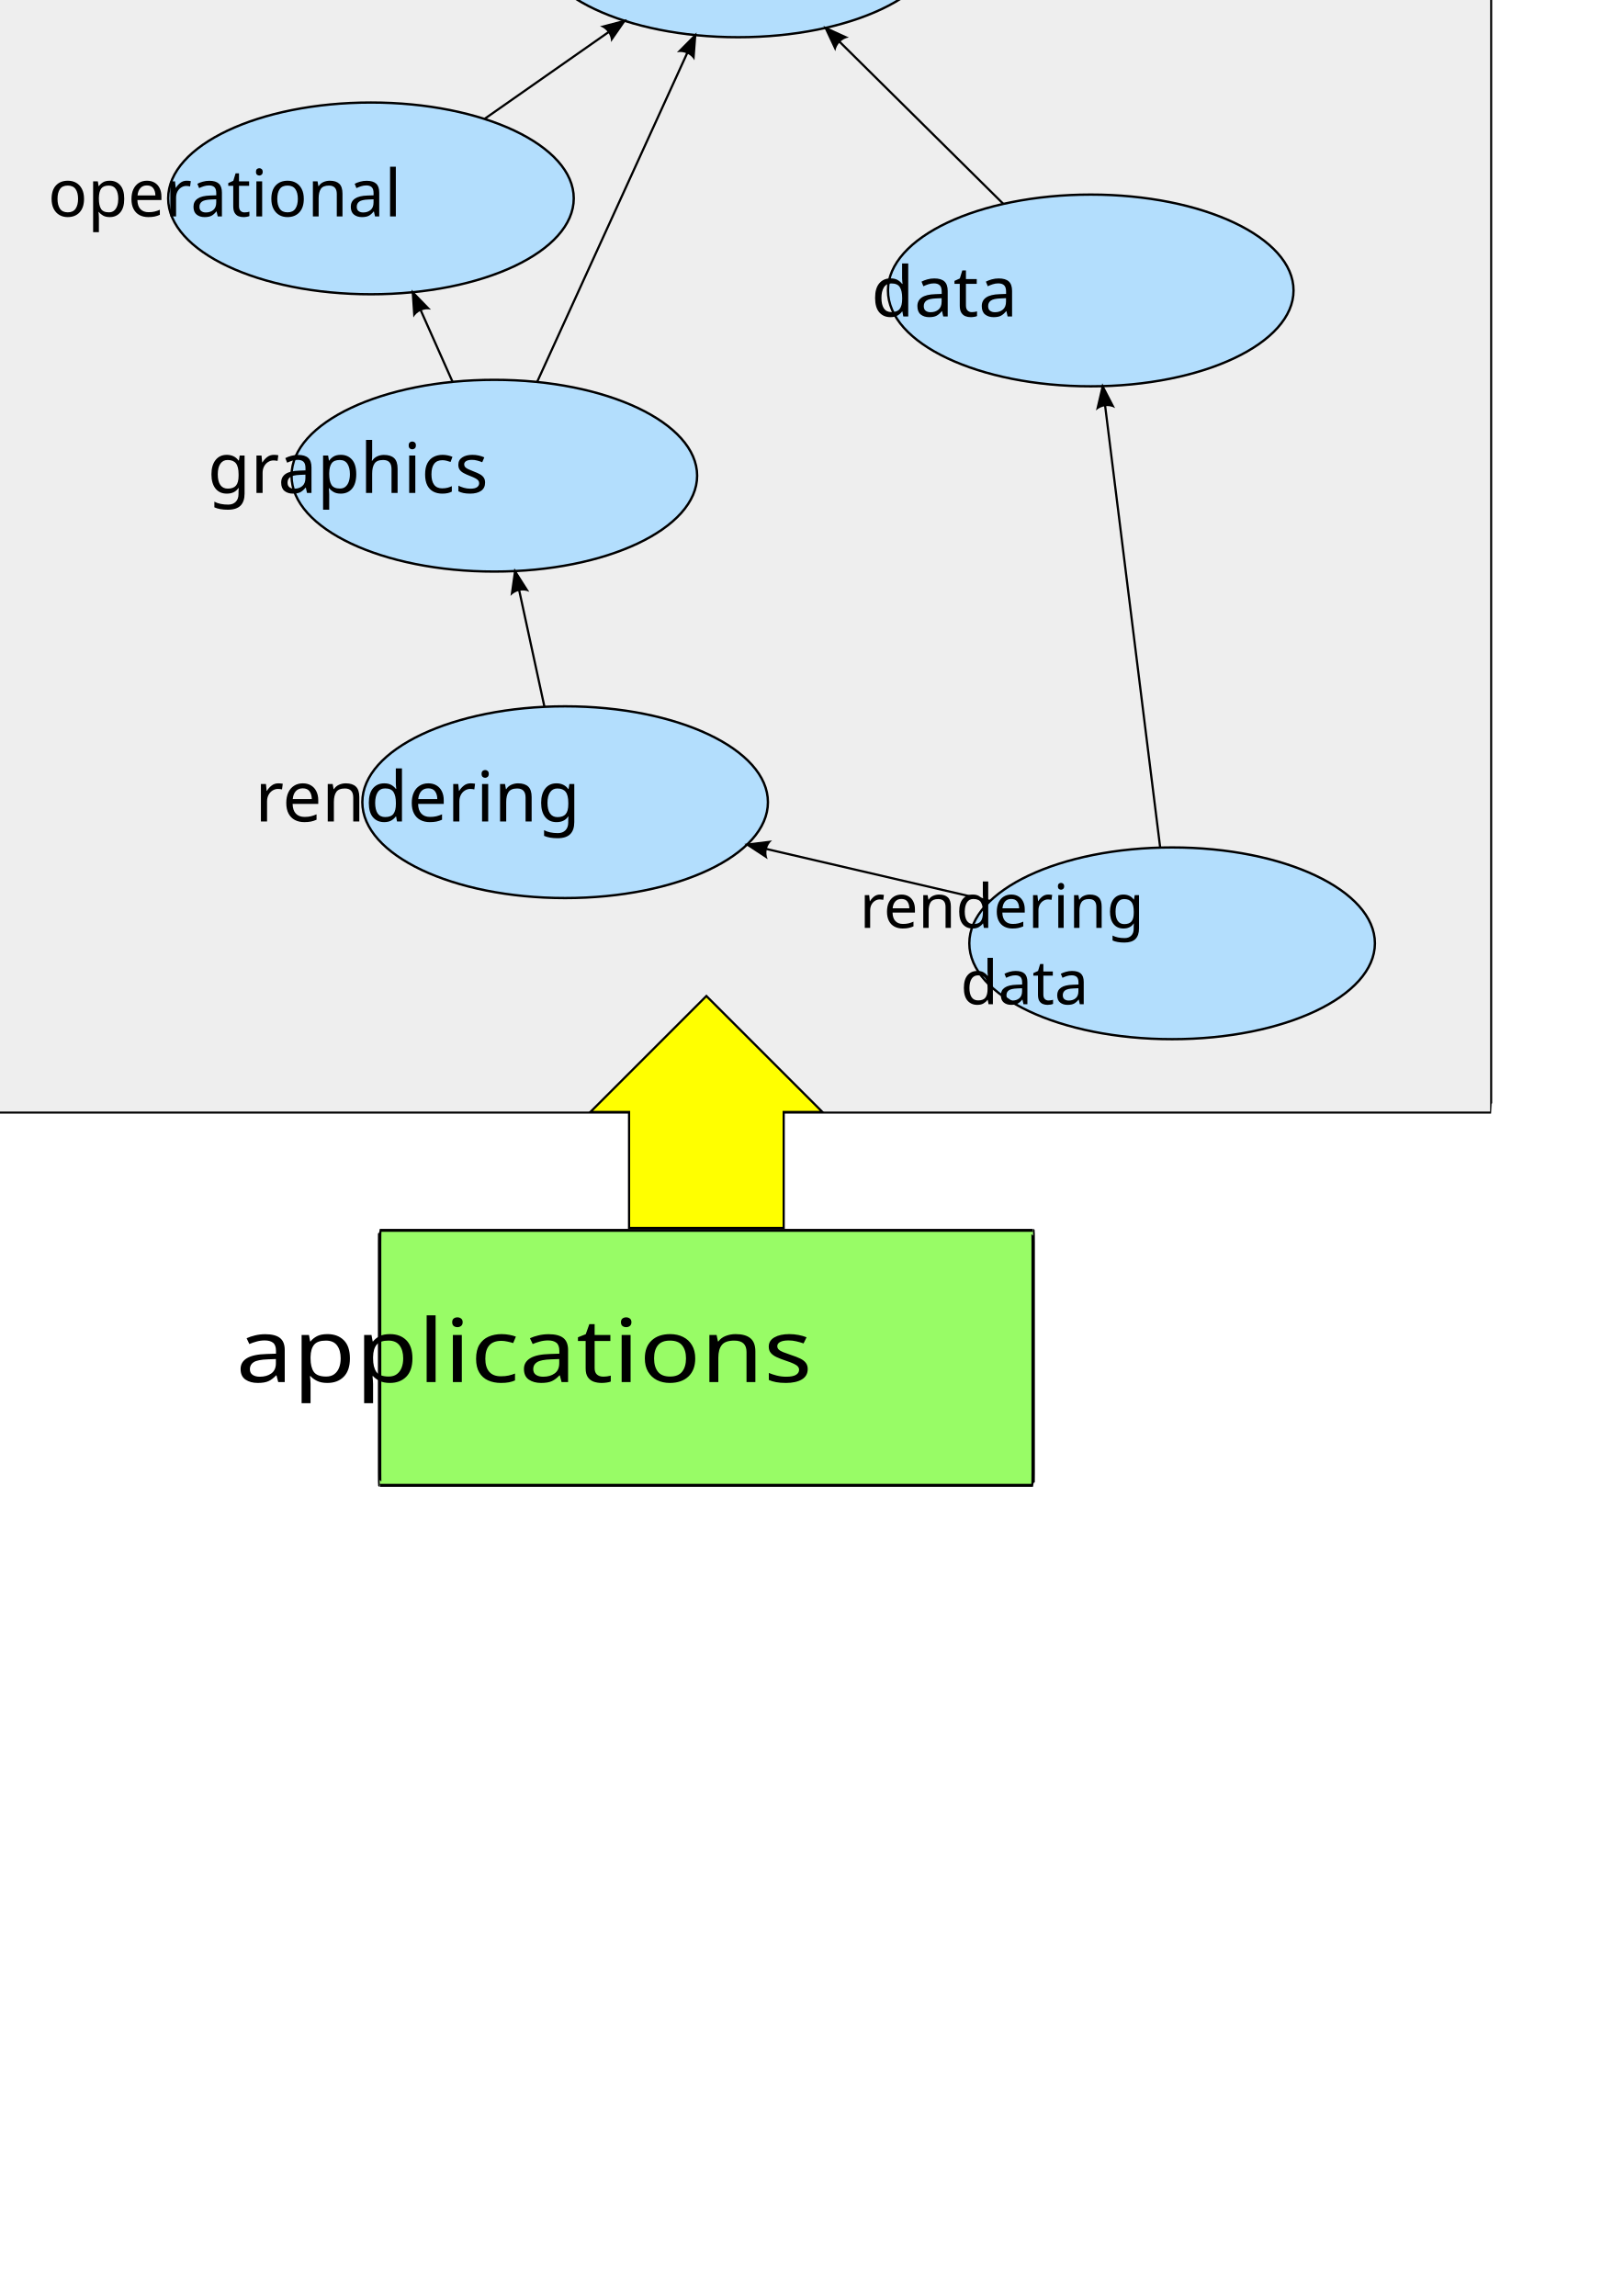
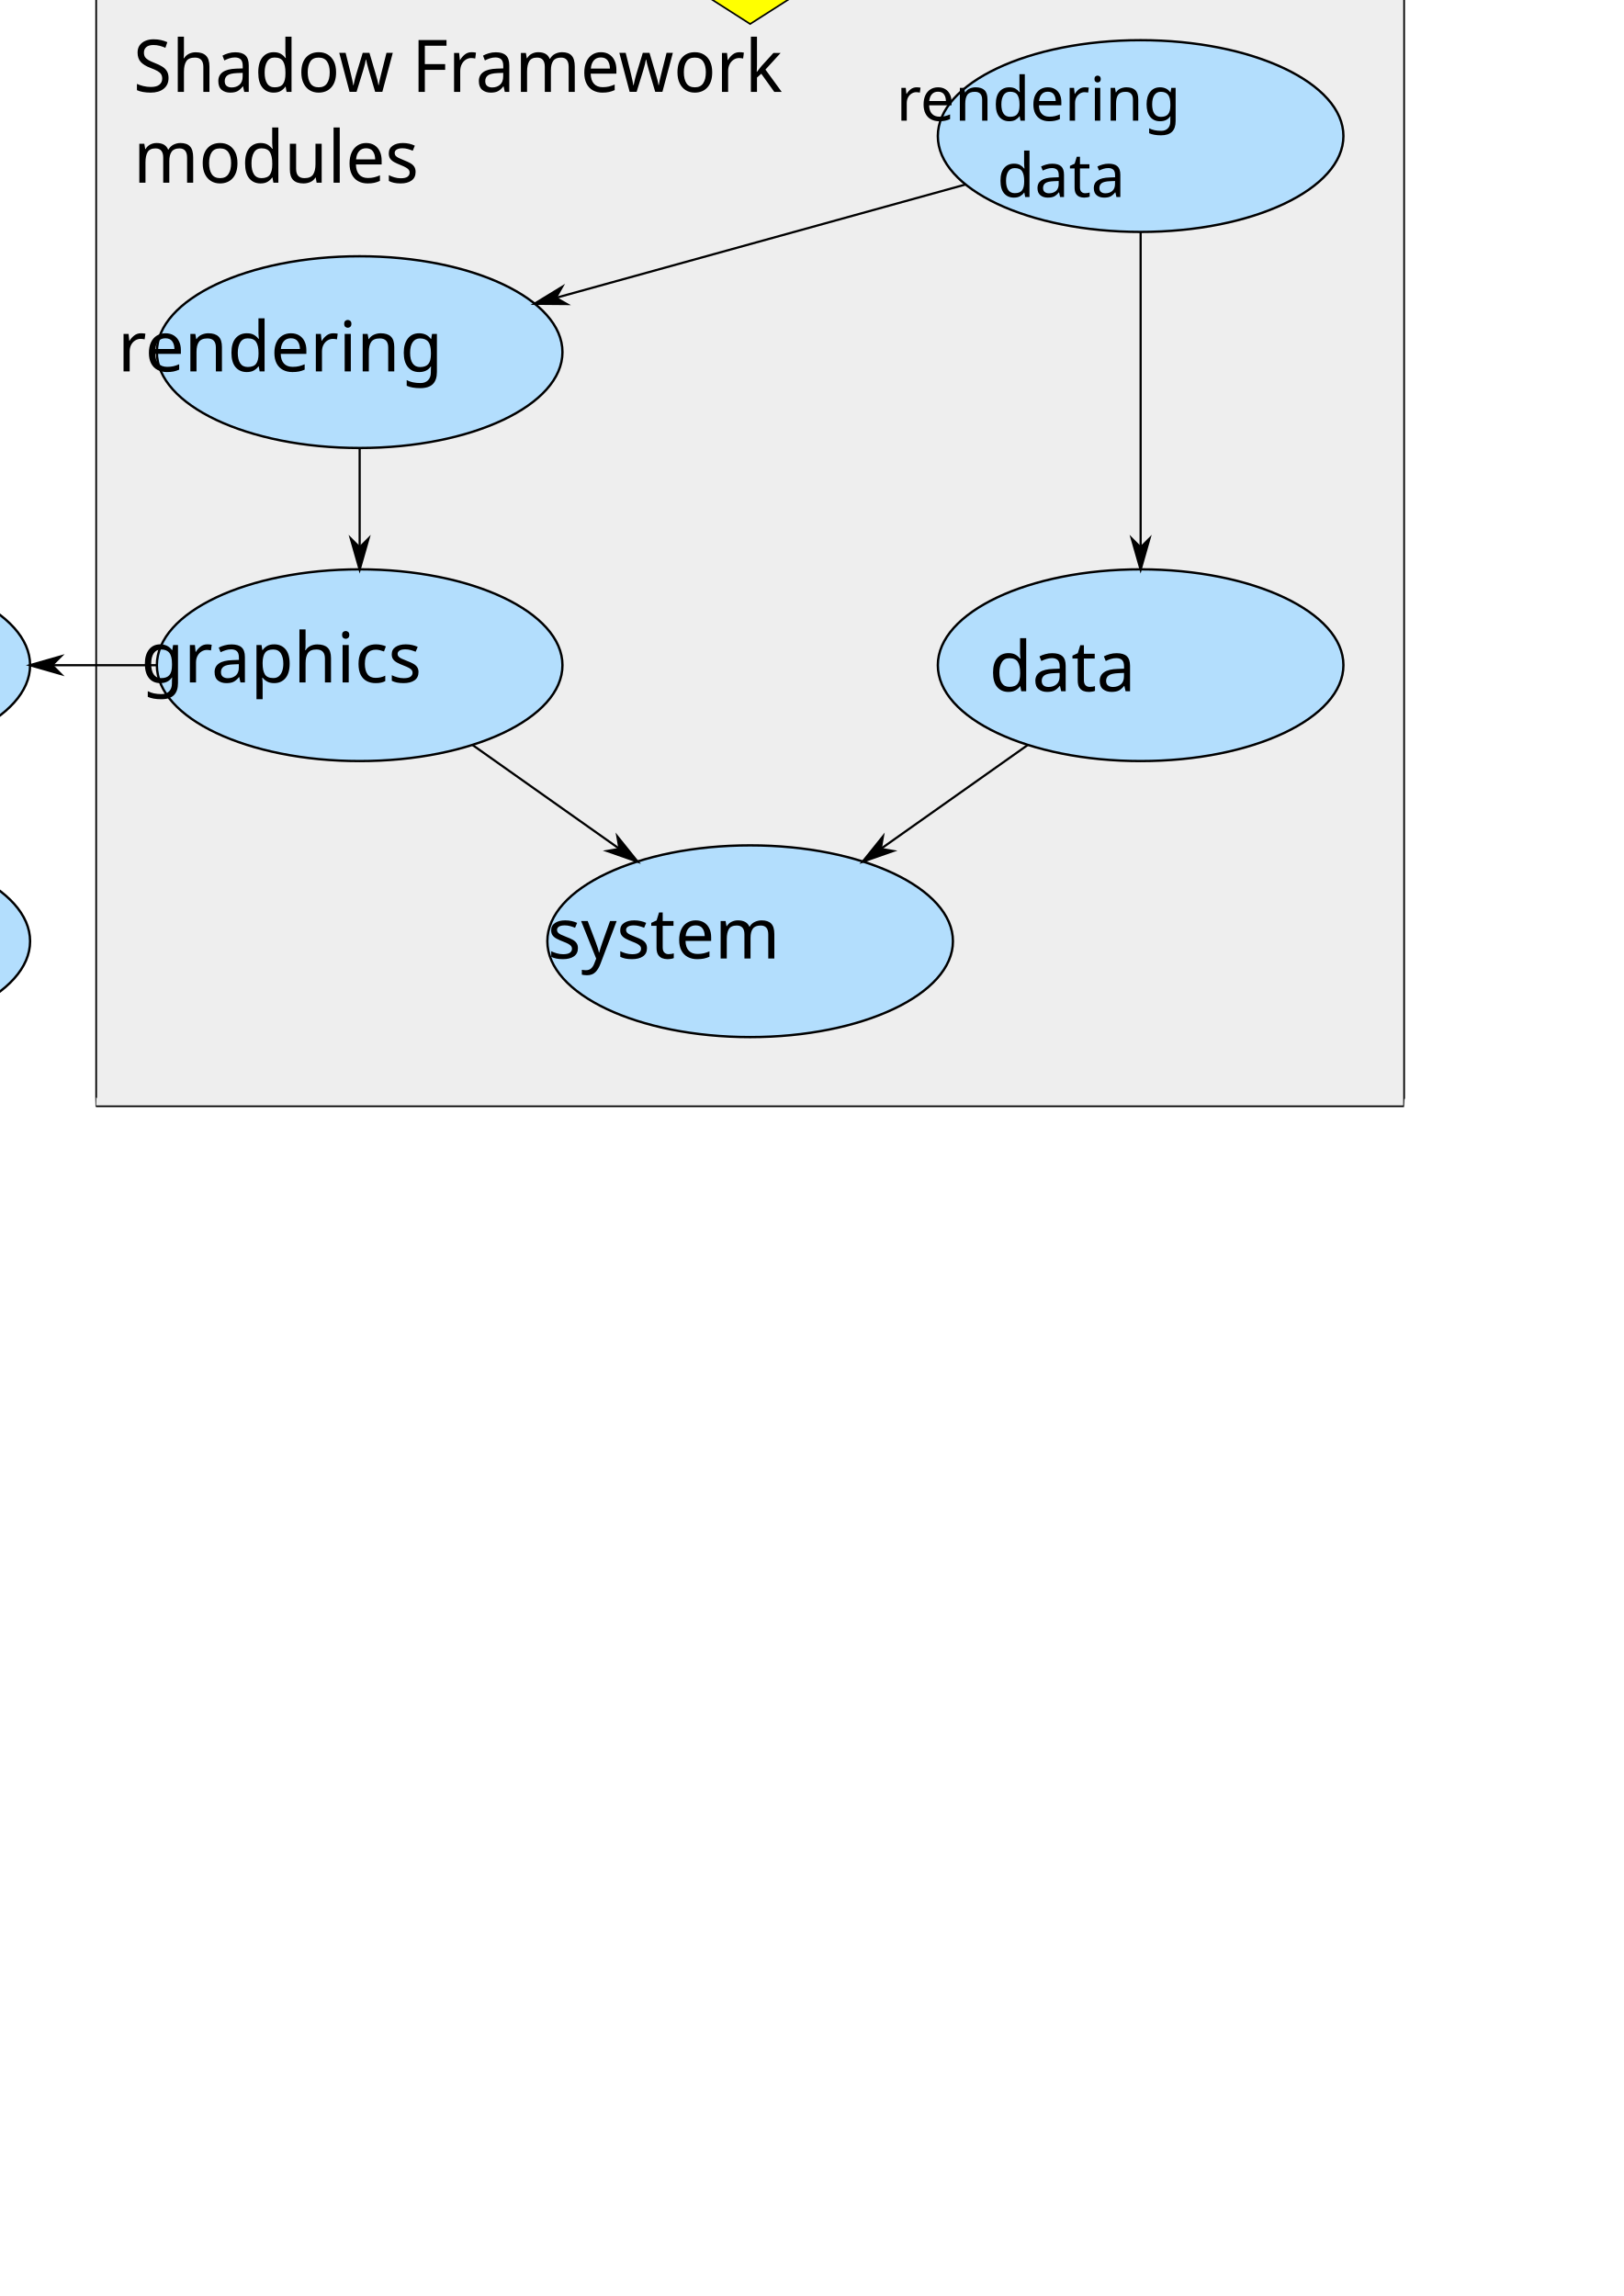
<svg xmlns="http://www.w3.org/2000/svg" width="744.094" height="1052.362" id="svg2" version="1.1">
  <defs id="defs4">
+     <marker orient="auto" refY="0.0" refX="0.0" id="TriangleOutL" style="overflow:visible">
+       <path id="path4144" d="M 5.77,0.0 L -2.88,5.0 L -2.88,-5.0 L 5.77,0.0 z " style="fill-rule:evenodd;stroke:#000000;stroke-width:1.0pt" transform="scale(0.8)" />
+     </marker>
+     <marker orient="auto" refY="0.0" refX="0.0" id="Arrow2Mend" style="overflow:visible;">
+       <path id="path4029" style="fill-rule:evenodd;stroke-width:0.625;stroke-linejoin:round;" d="M 8.719,4.034 L -2.207,0.016 L 8.719,-4.002 C 6.973,-1.63 6.983,1.616 8.719,4.034 z " transform="scale(0.6) rotate(180) translate(0,0)" />
+     </marker>
+     <marker orient="auto" refY="0.0" refX="0.0" id="Arrow1Lend" style="overflow:visible;">
+       <path id="path4005" d="M 0.0,0.0 L 5.0,-5.0 L -12.5,0.0 L 5.0,5.0 L 0.0,0.0 z " style="fill-rule:evenodd;stroke:#000000;stroke-width:1.0pt;" transform="scale(0.8) rotate(180) translate(12.5,0)" />
+     </marker>
    <marker orient="auto" refY="0.0" refX="0.0" id="Arrow2Lend" style="overflow:visible;">
      <path id="path4041" style="fill-rule:evenodd;stroke-width:0.625;stroke-linejoin:round;" d="M 8.719,4.034 L -2.207,0.016 L 8.719,-4.002 C 6.973,-1.63 6.983,1.616 8.719,4.034 z " transform="scale(1.1) rotate(180) translate(1,0)" />
    </marker>
  </defs>
  <g id="layer1">
    <flowRoot xml:space="preserve" id="flowRoot2991" style="fill:black;stroke:none;stroke-opacity:1;stroke-width:1px;stroke-linejoin:miter;stroke-linecap:butt;fill-opacity:1;font-family:Sans;font-style:normal;font-weight:normal;font-size:40px;line-height:125%;letter-spacing:0px;word-spacing:0px">
      <flowRegion id="flowRegion2993">
        <rect id="rect2995" width="381.838" height="151.523" x="251.528" y="1.804" />
      </flowRegion>
      <flowPara id="flowPara2997" />
    </flowRoot>
    <text xml:space="preserve" style="font-size:40px;font-style:normal;font-weight:normal;line-height:125%;letter-spacing:0px;word-spacing:0px;fill:#000000;fill-opacity:1;stroke:none;font-family:Sans;text-anchor:middle;text-align:center" x="217.386" y="303.664" id="text2987-9">
      <tspan id="tspan2989-5" x="217.386" y="303.664" style="font-size:32px;text-anchor:middle;text-align:center" />
    </text>
    <flowRoot xml:space="preserve" id="flowRoot3192" style="fill:black;stroke:none;stroke-opacity:1;stroke-width:1px;stroke-linejoin:miter;stroke-linecap:butt;fill-opacity:1;font-family:Sans;font-style:normal;font-weight:normal;font-size:32px;line-height:125%;letter-spacing:0px;word-spacing:0px;text-anchor:middle;text-align:center">
      <flowRegion id="flowRegion3194">
        <rect id="rect3196" width="272.857" height="161.429" x="558.571" y="363.791" />
      </flowRegion>
      <flowPara id="flowPara3198" />
    </flowRoot>
-     <g id="g8761">
-       <g id="g8722">
-         <rect style="fill:#eeeeee;fill-opacity:1;stroke:#000000;stroke-width:0.927;stroke-miterlimit:4;stroke-opacity:1;stroke-dasharray:none;stroke-dashoffset:0" id="rect5568" width="689.529" height="633.277" x="-6.171" y="-123.33" rx="0.049" ry="4.497" />
-         <text xml:space="preserve" style="font-size:32.699px;font-style:normal;font-weight:normal;text-align:start;line-height:125%;letter-spacing:0px;word-spacing:0px;text-anchor:start;fill:#000000;fill-opacity:1;stroke:none;font-family:Sans" x="6.953" y="-79.272" id="text3031" transform="scale(0.9817919,1.018546)">
-           <tspan id="tspan3033" x="6.953" y="-79.272">Shadow Framework</tspan>
-           <tspan x="6.953" y="-38.398" id="tspan3035">modules</tspan>
-         </text>
-         <g id="g8678" transform="translate(-21.42858,-40)">
-           <g transform="translate(-57.14286,-70)" id="g3233">
-             <path style="fill:#b3defd;fill-opacity:1;stroke:#000000;stroke-width:1.073;stroke-miterlimit:4;stroke-opacity:1;stroke-dasharray:none;stroke-dashoffset:0" id="path2985" d="m 264.66,324.547 c 0,24.268 -41.608,43.942 -92.934,43.942 -51.326,0 -92.934,-19.673 -92.934,-43.942 0,-24.268 41.608,-43.942 92.934,-43.942 51.326,0 92.934,19.673 92.934,43.942 z" transform="translate(245.1229,-241.4265)" />
-             <text xml:space="preserve" style="font-size:40px;font-style:normal;font-weight:normal;text-align:center;line-height:125%;letter-spacing:0px;word-spacing:0px;text-anchor:middle;fill:#000000;fill-opacity:1;stroke:none;font-family:Sans" x="417.349" y="91.027" id="text2987">
-               <tspan id="tspan2989" x="417.349" y="91.027" style="font-size:32px;text-align:center;text-anchor:middle">system</tspan>
-             </text>
-           </g>
-           <g transform="translate(-75.71429,-60)" id="g3218">
-             <path style="fill:#b3defd;fill-opacity:1;stroke:#000000;stroke-width:1.073;stroke-miterlimit:4;stroke-opacity:1;stroke-dasharray:none;stroke-dashoffset:0" id="path2985-9" d="m 264.66,324.547 c 0,24.268 -41.608,43.942 -92.934,43.942 -51.326,0 -92.934,-19.673 -92.934,-43.942 0,-24.268 41.608,-43.942 92.934,-43.942 51.326,0 92.934,19.673 92.934,43.942 z" transform="translate(425.2742,-91.4188)" />
-             <text xml:space="preserve" style="font-size:40px;font-style:normal;font-weight:normal;text-align:center;line-height:125%;letter-spacing:0px;word-spacing:0px;text-anchor:middle;fill:#000000;fill-opacity:1;stroke:none;font-family:Sans" x="597.578" y="245.058" id="text2987-4">
-               <tspan x="597.578" y="245.058" style="font-size:32px;text-align:center;text-anchor:middle" id="tspan3044">data</tspan>
-             </text>
-           </g>
-           <g transform="translate(-50,-15.71429)" id="g3223">
-             <path style="fill:#b3defd;fill-opacity:1;stroke:#000000;stroke-width:1.073;stroke-miterlimit:4;stroke-opacity:1;stroke-dasharray:none;stroke-dashoffset:0" id="path2985-0" d="m 264.66,324.547 c 0,24.268 -41.608,43.942 -92.934,43.942 -51.326,0 -92.934,-19.673 -92.934,-43.942 0,-24.268 41.608,-43.942 92.934,-43.942 51.326,0 92.934,19.673 92.934,43.942 z" transform="translate(126.2393,-50.79733)" />
-             <text xml:space="preserve" style="font-size:40px;font-style:normal;font-weight:normal;text-align:center;line-height:125%;letter-spacing:0px;word-spacing:0px;text-anchor:middle;fill:#000000;fill-opacity:1;stroke:none;font-family:Sans" x="298.465" y="281.656" id="text2987-2">
-               <tspan x="298.465" y="281.656" style="font-size:32px;text-align:center;text-anchor:middle" id="tspan3072">graphics</tspan>
-             </text>
-           </g>
-           <g transform="translate(-161.4286,-21.42857)" id="g3213">
-             <path style="fill:#b3defd;fill-opacity:1;stroke:#000000;stroke-width:1.073;stroke-miterlimit:4;stroke-opacity:1;stroke-dasharray:none;stroke-dashoffset:0" id="path2985-0-1" d="m 264.66,324.547 c 0,24.268 -41.608,43.942 -92.934,43.942 -51.326,0 -92.934,-19.673 -92.934,-43.942 0,-24.268 41.608,-43.942 92.934,-43.942 51.326,0 92.934,19.673 92.934,43.942 z" transform="translate(270.1117,104.5631)" />
-             <text xml:space="preserve" style="font-size:40px;font-style:normal;font-weight:normal;text-align:center;line-height:125%;letter-spacing:0px;word-spacing:0px;text-anchor:middle;fill:#000000;fill-opacity:1;stroke:none;font-family:Sans" x="441.838" y="437.939" id="text2987-2-5">
-               <tspan x="441.838" y="437.939" style="font-size:32px;text-align:center;text-anchor:middle" id="tspan3072-6">rendering</tspan>
-             </text>
-           </g>
-           <g transform="translate(14.28571,-38.57143)" id="g3228">
-             <path style="fill:#b3defd;fill-opacity:1;stroke:#000000;stroke-width:1.073;stroke-miterlimit:4;stroke-opacity:1;stroke-dasharray:none;stroke-dashoffset:0" id="path2985-0-5" d="m 264.66,324.547 c 0,24.268 -41.608,43.942 -92.934,43.942 -51.326,0 -92.934,-19.673 -92.934,-43.942 0,-24.268 41.608,-43.942 92.934,-43.942 51.326,0 92.934,19.673 92.934,43.942 z" transform="translate(5.41692,-155.0422)" />
-             <text xml:space="preserve" style="font-size:40px;font-style:normal;font-weight:normal;text-align:center;line-height:125%;letter-spacing:0px;word-spacing:0px;text-anchor:middle;fill:#000000;fill-opacity:1;stroke:none;font-family:Sans" x="177.714" y="177.781" id="text2987-2-4">
-               <tspan x="177.714" y="177.781" style="font-size:30px;text-align:center;text-anchor:middle" id="tspan3072-3">operational</tspan>
-             </text>
-           </g>
-           <g transform="translate(-122.8571,18.57143)" id="g3207">
-             <path style="fill:#b3defd;fill-opacity:1;stroke:#000000;stroke-width:1.073;stroke-miterlimit:4;stroke-opacity:1;stroke-dasharray:none;stroke-dashoffset:0" id="path2985-0-1-5" d="m 264.66,324.547 c 0,24.268 -41.608,43.942 -92.934,43.942 -51.326,0 -92.934,-19.673 -92.934,-43.942 0,-24.268 41.608,-43.942 92.934,-43.942 51.326,0 92.934,19.673 92.934,43.942 z" transform="translate(509.7026,129.2435)" />
-             <text xml:space="preserve" style="font-size:40px;font-style:normal;font-weight:normal;text-align:center;line-height:125%;letter-spacing:0px;word-spacing:0px;text-anchor:middle;fill:#000000;fill-opacity:1;stroke:none;font-family:Sans" x="681.429" y="446.729" id="text2987-2-5-5">
-               <tspan x="681.429" y="446.729" style="font-size:28px;text-align:center;text-anchor:middle" id="tspan3072-6-1">rendering</tspan>
-               <tspan x="681.429" y="481.729" style="font-size:28px;text-align:center;text-anchor:middle" id="tspan3190">data</tspan>
-             </text>
-           </g>
-           <path id="path3240" d="M 243.447,94.515 307.688,49.539" style="fill:none;stroke:#000000;stroke-width:1px;stroke-linecap:butt;stroke-linejoin:miter;stroke-opacity:1;marker-end:url(#Arrow2Lend)" />
-           <path id="path3242" d="M 481.234,133.466 399.758,52.783" style="fill:none;stroke:#000000;stroke-width:1px;stroke-linecap:butt;stroke-linejoin:miter;stroke-opacity:1;marker-end:url(#Arrow2Lend)" />
-           <path id="path3244" d="M 267.567,215.073 340.105,56.083" style="fill:none;stroke:#000000;stroke-width:1px;stroke-linecap:butt;stroke-linejoin:miter;stroke-opacity:1;marker-end:url(#Arrow2Lend)" />
-           <path id="path3246" d="M 228.834,215.026 210.56,173.943" style="fill:none;stroke:#000000;stroke-width:1px;stroke-linecap:butt;stroke-linejoin:miter;stroke-opacity:1;marker-end:url(#Arrow2Lend)" />
-           <path id="path5006" d="M 270.931,363.966 257.443,301.752" style="fill:none;stroke:#000000;stroke-width:1px;stroke-linecap:butt;stroke-linejoin:miter;stroke-opacity:1;marker-end:url(#Arrow2Lend)" />
-           <path id="path5190" d="M 553.105,428.495 526.752,216.995" style="fill:none;stroke:#000000;stroke-width:1px;stroke-linecap:butt;stroke-linejoin:miter;stroke-opacity:1;marker-end:url(#Arrow2Lend);display:inline" />
-           <path id="path5192" d="M 475.158,452.966 363.823,427.078" style="fill:none;stroke:#000000;stroke-width:1px;stroke-linecap:butt;stroke-linejoin:miter;stroke-opacity:1;marker-end:url(#Arrow2Lend)" />
-         </g>
-       </g>
-       <g transform="translate(-2,-70)" id="g8670">
-         <g id="g3202" transform="matrix(1.455955,0,0,1.258551,38.68313,64.60867)">
-           <rect ry="4.717" rx="0.062" y="452.362" x="94.286" height="92.857" width="205.714" id="rect3200" style="fill:#98fc66;fill-opacity:1;stroke:#000000;stroke-width:1.073;stroke-miterlimit:4;stroke-opacity:1;stroke-dasharray:none;stroke-dashoffset:0" />
-           <text id="text2987-2-5-2" y="507.619" x="196.971" style="font-size:40px;font-style:normal;font-weight:normal;text-align:center;line-height:125%;letter-spacing:0px;word-spacing:0px;text-anchor:middle;fill:#000000;fill-opacity:1;stroke:none;font-family:Sans" xml:space="preserve">
-             <tspan id="tspan3072-6-4" style="font-size:32px;text-align:center;text-anchor:middle" y="507.619" x="196.971">applications</tspan>
-           </text>
-         </g>
-         <g id="g8667">
-           <path id="path8665" d="m 325.714,526.513 -53.15,53.15 17.717,0 0,53.15 70.866,0 0,-53.15 17.717,0 z" style="fill:#ffff00;stroke:#000000;stroke-width:1px;stroke-linecap:butt;stroke-linejoin:miter;stroke-opacity:1" />
-         </g>
-       </g>
+     <rect style="fill:#eeeeee;fill-opacity:1;stroke:#000000;stroke-width:0.781;stroke-miterlimit:4;stroke-opacity:1;stroke-dasharray:none;stroke-dashoffset:0" id="rect5568" width="599.397" height="517.923" x="44.07" y="-10.869" rx="0.042" ry="3.678" />
+     <text xml:space="preserve" style="font-size:32.699px;font-style:normal;font-weight:normal;text-align:start;line-height:125%;letter-spacing:0px;word-spacing:0px;text-anchor:start;fill:#000000;fill-opacity:1;stroke:none;font-family:Sans" x="62.246" y="41.348" id="text3031" transform="scale(0.9817919,1.018546)">
+       <tspan id="tspan3033" x="62.246" y="41.348">Shadow Framework</tspan>
+       <tspan x="62.246" y="82.222" id="tspan3035">modules</tspan>
+     </text>
+     <g id="g3233" transform="translate(-76.74692,348.2857)">
+       <path transform="translate(248.7894,-241.4265)" d="m 264.66,324.547 c 0,24.268 -41.608,43.942 -92.934,43.942 -51.326,0 -92.934,-19.673 -92.934,-43.942 0,-24.268 41.608,-43.942 92.934,-43.942 51.326,0 92.934,19.673 92.934,43.942 z" id="path2985" style="fill:#b3defd;fill-opacity:1;stroke:#000000;stroke-width:1.073;stroke-miterlimit:4;stroke-opacity:1;stroke-dasharray:none;stroke-dashoffset:0" />
+       <text id="text2987" y="91.027" x="417.349" style="font-size:40px;font-style:normal;font-weight:normal;text-align:center;line-height:125%;letter-spacing:0px;word-spacing:0px;text-anchor:middle;fill:#000000;fill-opacity:1;stroke:none;font-family:Sans" xml:space="preserve">
+         <tspan style="font-size:32px;text-align:center;text-anchor:middle" y="91.027" x="417.349" id="tspan2989">system</tspan>
+       </text>
    </g>
+     <g id="g3218" transform="translate(-74.28567,71.76432)">
+       <path transform="translate(425.2742,-91.4188)" d="m 264.66,324.547 c 0,24.268 -41.608,43.942 -92.934,43.942 -51.326,0 -92.934,-19.673 -92.934,-43.942 0,-24.268 41.608,-43.942 92.934,-43.942 51.326,0 92.934,19.673 92.934,43.942 z" id="path2985-9" style="fill:#b3defd;fill-opacity:1;stroke:#000000;stroke-width:1.073;stroke-miterlimit:4;stroke-opacity:1;stroke-dasharray:none;stroke-dashoffset:0" />
+       <text id="text2987-4" y="245.058" x="597.578" style="font-size:40px;font-style:normal;font-weight:normal;text-align:center;line-height:125%;letter-spacing:0px;word-spacing:0px;text-anchor:middle;fill:#000000;fill-opacity:1;stroke:none;font-family:Sans" xml:space="preserve">
+         <tspan id="tspan3044" style="font-size:32px;text-align:center;text-anchor:middle" y="245.058" x="597.578">data</tspan>
+       </text>
+     </g>
+     <g id="g3223" transform="translate(-133.1429,31.14285)">
+       <path transform="translate(126.2393,-50.79733)" d="m 264.66,324.547 c 0,24.268 -41.608,43.942 -92.934,43.942 -51.326,0 -92.934,-19.673 -92.934,-43.942 0,-24.268 41.608,-43.942 92.934,-43.942 51.326,0 92.934,19.673 92.934,43.942 z" id="path2985-0" style="fill:#b3defd;fill-opacity:1;stroke:#000000;stroke-width:1.073;stroke-miterlimit:4;stroke-opacity:1;stroke-dasharray:none;stroke-dashoffset:0" />
+       <text id="text2987-2" y="281.656" x="298.465" style="font-size:40px;font-style:normal;font-weight:normal;text-align:center;line-height:125%;letter-spacing:0px;word-spacing:0px;text-anchor:middle;fill:#000000;fill-opacity:1;stroke:none;font-family:Sans" xml:space="preserve">
+         <tspan id="tspan3072" style="font-size:32px;text-align:center;text-anchor:middle" y="281.656" x="298.465">graphics</tspan>
+       </text>
+     </g>
+     <g id="g3213" transform="translate(-277.0153,-267.7143)">
+       <path transform="translate(270.1117,104.5631)" d="m 264.66,324.547 c 0,24.268 -41.608,43.942 -92.934,43.942 -51.326,0 -92.934,-19.673 -92.934,-43.942 0,-24.268 41.608,-43.942 92.934,-43.942 51.326,0 92.934,19.673 92.934,43.942 z" id="path2985-0-1" style="fill:#b3defd;fill-opacity:1;stroke:#000000;stroke-width:1.073;stroke-miterlimit:4;stroke-opacity:1;stroke-dasharray:none;stroke-dashoffset:0" />
+       <text id="text2987-2-5" y="437.939" x="441.838" style="font-size:40px;font-style:normal;font-weight:normal;text-align:center;line-height:125%;letter-spacing:0px;word-spacing:0px;text-anchor:middle;fill:#000000;fill-opacity:1;stroke:none;font-family:Sans" xml:space="preserve">
+         <tspan id="tspan3072-6" style="font-size:32px;text-align:center;text-anchor:middle" y="437.939" x="441.838">rendering</tspan>
+       </text>
+     </g>
+     <g id="g3193" transform="translate(80.85715,155.9042)">
+       <path transform="translate(-331.7259,-175.5587)" d="m 264.66,324.547 c 0,24.268 -41.608,43.942 -92.934,43.942 -51.326,0 -92.934,-19.673 -92.934,-43.942 0,-24.268 41.608,-43.942 92.934,-43.942 51.326,0 92.934,19.673 92.934,43.942 z" id="path2985-0-5" style="fill:#b3defd;fill-opacity:1;stroke:#000000;stroke-width:1.073;stroke-miterlimit:4;stroke-opacity:1;stroke-dasharray:none;stroke-dashoffset:0" />
+       <text id="text2987-2-4" y="138.515" x="-160.088" style="font-size:40px;font-style:normal;font-weight:normal;text-align:center;line-height:125%;letter-spacing:0px;word-spacing:0px;text-anchor:middle;fill:#000000;fill-opacity:1;stroke:none;font-family:Sans" xml:space="preserve">
+         <tspan id="tspan3072-3" style="font-size:30px;text-align:center;text-anchor:middle" y="138.515" x="-160.088">graphics</tspan>
+         <tspan id="tspan3184" style="font-size:30px;text-align:center;text-anchor:middle" y="176.015" x="-160.088">OpenGL</tspan>
+       </text>
+     </g>
+     <g id="g3207" transform="translate(-158.7141,-391.4286)">
+       <path transform="translate(509.7026,129.2435)" d="m 264.66,324.547 c 0,24.268 -41.608,43.942 -92.934,43.942 -51.326,0 -92.934,-19.673 -92.934,-43.942 0,-24.268 41.608,-43.942 92.934,-43.942 51.326,0 92.934,19.673 92.934,43.942 z" id="path2985-0-1-5" style="fill:#b3defd;fill-opacity:1;stroke:#000000;stroke-width:1.073;stroke-miterlimit:4;stroke-opacity:1;stroke-dasharray:none;stroke-dashoffset:0" />
+       <text id="text2987-2-5-5" y="446.729" x="681.429" style="font-size:40px;font-style:normal;font-weight:normal;text-align:center;line-height:125%;letter-spacing:0px;word-spacing:0px;text-anchor:middle;fill:#000000;fill-opacity:1;stroke:none;font-family:Sans" xml:space="preserve">
+         <tspan id="tspan3072-6-1" style="font-size:28px;text-align:center;text-anchor:middle" y="446.729" x="681.429">rendering</tspan>
+         <tspan id="tspan3190" style="font-size:28px;text-align:center;text-anchor:middle" y="481.729" x="681.429">data</tspan>
+       </text>
+     </g>
+     <g id="g3202" transform="matrix(1.455955,0,0,1.258551,56.7373,-721.9628)">
+       <rect ry="4.717" rx="0.062" y="452.362" x="94.286" height="92.857" width="205.714" id="rect3200" style="fill:#98fc66;fill-opacity:1;stroke:#000000;stroke-width:1.073;stroke-miterlimit:4;stroke-opacity:1;stroke-dasharray:none;stroke-dashoffset:0" />
+       <text id="text2987-2-5-2" y="507.619" x="196.971" style="font-size:40px;font-style:normal;font-weight:normal;text-align:center;line-height:125%;letter-spacing:0px;word-spacing:0px;text-anchor:middle;fill:#000000;fill-opacity:1;stroke:none;font-family:Sans" xml:space="preserve">
+         <tspan id="tspan3072-6-4" style="font-size:32px;text-align:center;text-anchor:middle" y="507.619" x="196.971">applications</tspan>
+       </text>
+     </g>
+     <g id="g8667" transform="matrix(-1,0,0,-0.6388337,703.7143,347.346)">
+       <path id="path8665" d="m 359.946,526.513 -53.15,53.15 17.717,0 0,53.15 70.866,0 0,-53.15 17.717,0 z" style="fill:#ffff00;stroke:#000000;stroke-width:1px;stroke-linecap:butt;stroke-linejoin:miter;stroke-opacity:1" />
+     </g>
+     <g id="g3203" transform="translate(108,133.33)">
+       <path transform="translate(-358.8688,-26.4708)" d="m 264.66,324.547 c 0,24.268 -41.608,43.942 -92.934,43.942 -51.326,0 -92.934,-19.673 -92.934,-43.942 0,-24.268 41.608,-43.942 92.934,-43.942 51.326,0 92.934,19.673 92.934,43.942 z" id="path2985-0-5-6" style="fill:#b3defd;fill-opacity:1;stroke:#000000;stroke-width:1.073;stroke-miterlimit:4;stroke-opacity:1;stroke-dasharray:none;stroke-dashoffset:0" />
+       <text id="text3188" y="305.021" x="-187.809" style="font-size:32px;font-style:normal;font-weight:normal;text-align:center;line-height:125%;letter-spacing:0px;word-spacing:0px;text-anchor:middle;fill:#000000;fill-opacity:1;stroke:none;font-family:Sans" xml:space="preserve">
+         <tspan style="font-size:26px" y="305.021" x="-187.809" id="tspan3191">OpenGL/JOGL</tspan>
+       </text>
+     </g>
+     <path style="fill:none;stroke:#000000;stroke-width:1px;stroke-linecap:butt;stroke-linejoin:miter;stroke-opacity:1;marker-end:url(#Arrow1Lend)" d="m 522.714,106.304 10e-6,154.647" id="path3210" />
+     <path style="fill:none;stroke:#000000;stroke-width:1px;stroke-linecap:butt;stroke-linejoin:miter;stroke-opacity:1;marker-end:url(#Arrow1Lend)" d="M 442.494,84.56 245.043,139.198" id="path3212" />
+     <path style="fill:none;stroke:#000000;stroke-width:1px;stroke-linecap:butt;stroke-linejoin:miter;stroke-opacity:1;marker-end:url(#Arrow1Lend)" d="m 164.822,205.338 0,55.613" id="path3214" />
+     <path style="fill:none;stroke:#000000;stroke-width:1px;stroke-linecap:butt;stroke-linejoin:miter;stroke-opacity:1;marker-end:url(#Arrow1Lend)" d="m 471.045,341.423 -75.608,53.454" id="path3216" />
+     <path style="fill:none;stroke:#000000;stroke-width:1px;stroke-linecap:butt;stroke-linejoin:miter;stroke-opacity:1;marker-end:url(#Arrow1Lend)" d="m 216.492,341.423 75.608,53.454" id="path3218" />
+     <path style="fill:none;stroke:#000000;stroke-width:1px;stroke-linecap:butt;stroke-linejoin:miter;stroke-opacity:1;marker-end:url(#Arrow1Lend)" d="m 71.888,304.893 -58.097,0" id="path3220" />
+     <path style="fill:none;stroke:#000000;stroke-width:1px;stroke-linecap:butt;stroke-linejoin:miter;stroke-opacity:1;marker-end:url(#Arrow1Lend)" d="m -79.143,348.834 10e-7,38.63" id="path3222" />
  </g>
</svg>
